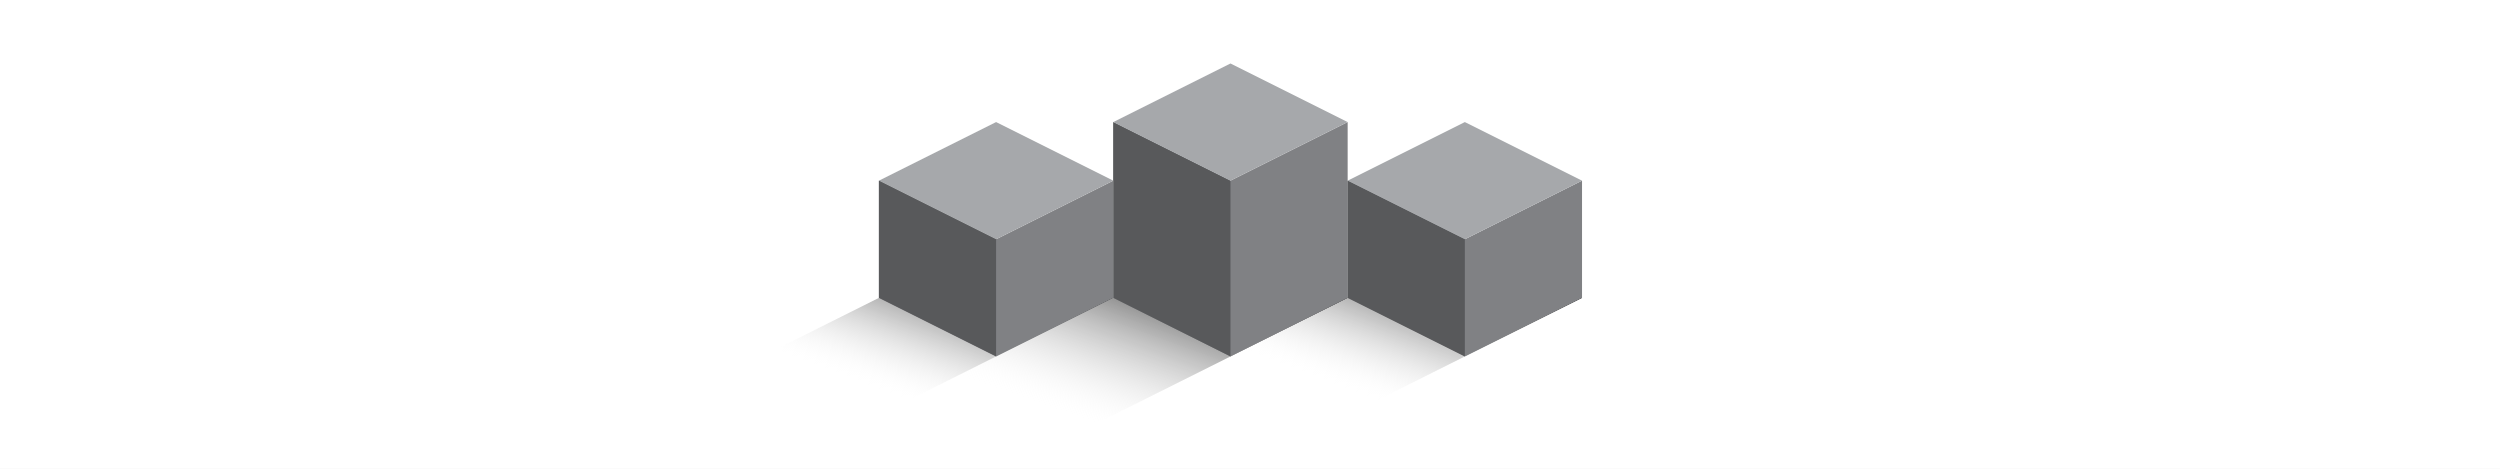
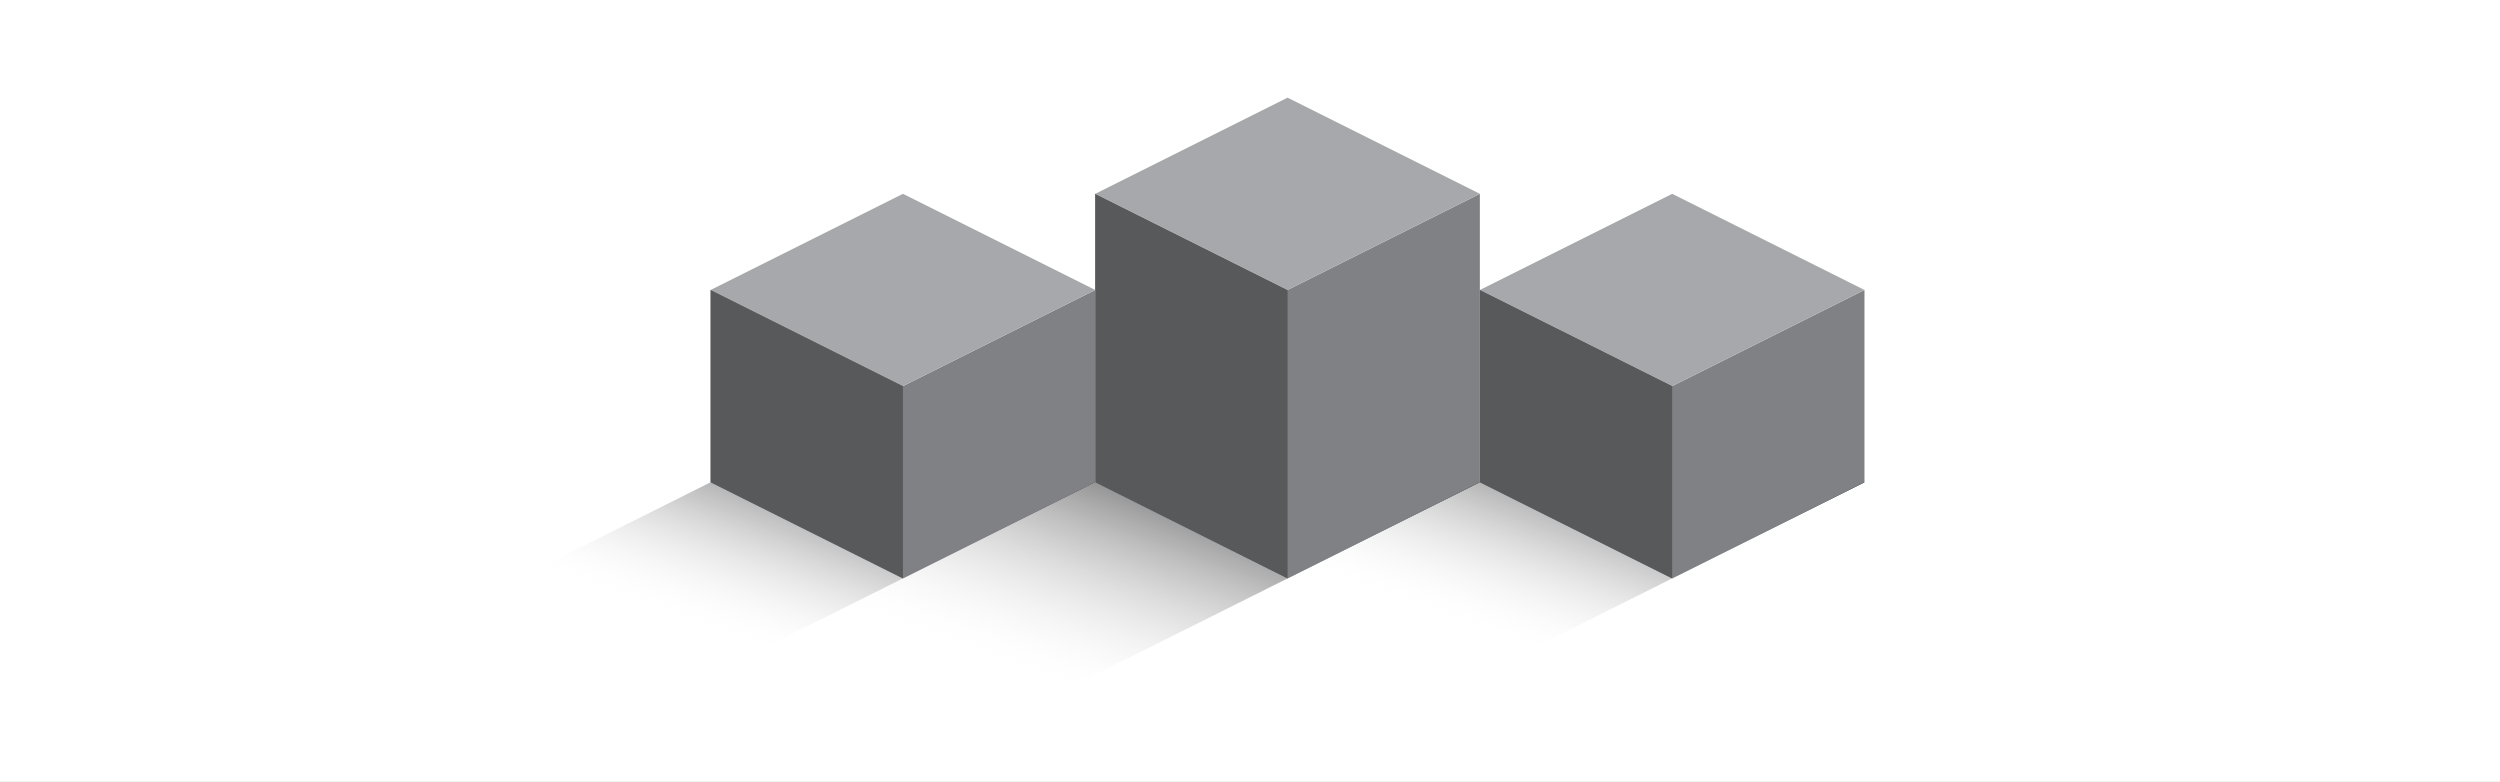
- <svg xmlns="http://www.w3.org/2000/svg" xmlns:xlink="http://www.w3.org/1999/xlink" viewBox="0 0 1152 216">
+ <svg xmlns="http://www.w3.org/2000/svg" xmlns:xlink="http://www.w3.org/1999/xlink" viewBox="0 0 1152 360">
  <defs>
    <style>.cls-1{fill:#fff;}.cls-2{fill:url(#linear-gradient);}.cls-3{fill:url(#linear-gradient-2);}.cls-4{fill:url(#linear-gradient-3);}.cls-5{fill:#808184;}.cls-6{fill:#58595b;}.cls-7{fill:#a6a8ab;}</style>
-     <linearGradient id="linear-gradient" x1="635.54" y1="184.99" x2="660.92" y2="115.25" gradientUnits="userSpaceOnUse">
+     <linearGradient id="linear-gradient" x1="705.78" y1="300.57" x2="747.43" y2="186.13" gradientUnits="userSpaceOnUse">
      <stop offset="0" stop-color="#fff" stop-opacity="0" />
      <stop offset="1" />
    </linearGradient>
-     <linearGradient id="linear-gradient-2" x1="419.54" y1="184.99" x2="444.92" y2="115.25" xlink:href="#linear-gradient" />
-     <linearGradient id="linear-gradient-3" x1="511.55" y1="198.57" x2="542.43" y2="113.74" xlink:href="#linear-gradient" />
+     <linearGradient id="linear-gradient-2" x1="351.32" y1="300.57" x2="392.97" y2="186.13" xlink:href="#linear-gradient" />
+     <linearGradient id="linear-gradient-3" x1="502.32" y1="322.85" x2="552.98" y2="183.66" xlink:href="#linear-gradient" />
  </defs>
  <g id="Layer_2" data-name="Layer 2">
    <g id="Layer_2-2" data-name="Layer 2">
-       <rect class="cls-1" width="1152" height="216" />
+       <rect class="cls-1" width="1152" height="360" />
    </g>
    <g id="Layer_1-2" data-name="Layer 1">
-       <polygon class="cls-2" points="567 164.25 675 110.25 729 137.25 621 191.25 567 164.25" />
-       <polygon class="cls-3" points="351 164.25 459 110.25 513 137.25 405 191.25 351 164.25" />
-       <polygon class="cls-4" points="432 177.75 567 110.25 621 137.25 486 204.75 432 177.75" />
-       <polygon class="cls-5" points="513 56.25 513 137.25 567 164.25 621 137.25 621 56.25 567 83.25 513 56.25" />
-       <polygon class="cls-6" points="513 56.25 567 83.25 567 164.25 513 137.25 513 56.25" />
-       <polygon class="cls-7" points="513 56.25 567 29.25 621 56.25 567 83.25 513 56.25" />
-       <polygon class="cls-5" points="405 83.25 405 137.25 459 164.25 513 137.25 513 83.25 459 110.25 405 83.25" />
-       <polygon class="cls-7" points="405 83.25 459 56.25 513 83.25 459 110.25 405 83.25" />
-       <polygon class="cls-6" points="405 83.25 459 110.25 459 164.25 405 137.25 405 83.25" />
-       <polygon class="cls-5" points="621 83.25 621 137.25 675 164.25 729 137.25 729 83.25 675 110.25 621 83.25" />
-       <polygon class="cls-7" points="621 83.25 675 56.25 729 83.25 675 110.25 621 83.25" />
-       <polygon class="cls-6" points="621 83.25 675 110.25 675 164.25 621 137.25 621 83.25" />
+       <polygon class="cls-2" points="593.31 266.54 770.54 177.92 859.15 222.23 681.92 310.85 593.31 266.54" />
+       <polygon class="cls-3" points="238.85 266.54 416.08 177.92 504.69 222.23 327.46 310.85 238.85 266.54" />
+       <polygon class="cls-4" points="371.77 288.69 593.31 177.92 681.92 222.23 460.38 333 371.77 288.69" />
+       <polygon class="cls-5" points="504.69 89.31 504.69 222.23 593.31 266.54 681.92 222.23 681.92 89.31 593.31 133.62 504.69 89.31" />
+       <polygon class="cls-6" points="504.69 89.31 593.31 133.62 593.31 266.54 504.69 222.23 504.69 89.31" />
+       <polygon class="cls-7" points="504.69 89.31 593.31 45 681.92 89.31 593.31 133.62 504.69 89.31" />
+       <polygon class="cls-5" points="327.46 133.62 327.46 222.23 416.08 266.54 504.69 222.23 504.69 133.62 416.08 177.92 327.46 133.62" />
+       <polygon class="cls-7" points="327.46 133.62 416.08 89.31 504.69 133.62 416.08 177.92 327.46 133.62" />
+       <polygon class="cls-6" points="327.46 133.62 416.08 177.92 416.08 266.54 327.46 222.23 327.46 133.62" />
+       <polygon class="cls-5" points="681.92 133.62 681.92 222.23 770.54 266.54 859.15 222.23 859.15 133.62 770.54 177.92 681.92 133.62" />
+       <polygon class="cls-7" points="681.92 133.62 770.54 89.31 859.15 133.62 770.54 177.92 681.92 133.62" />
+       <polygon class="cls-6" points="681.92 133.62 770.54 177.92 770.54 266.54 681.92 222.23 681.92 133.62" />
    </g>
  </g>
</svg>
